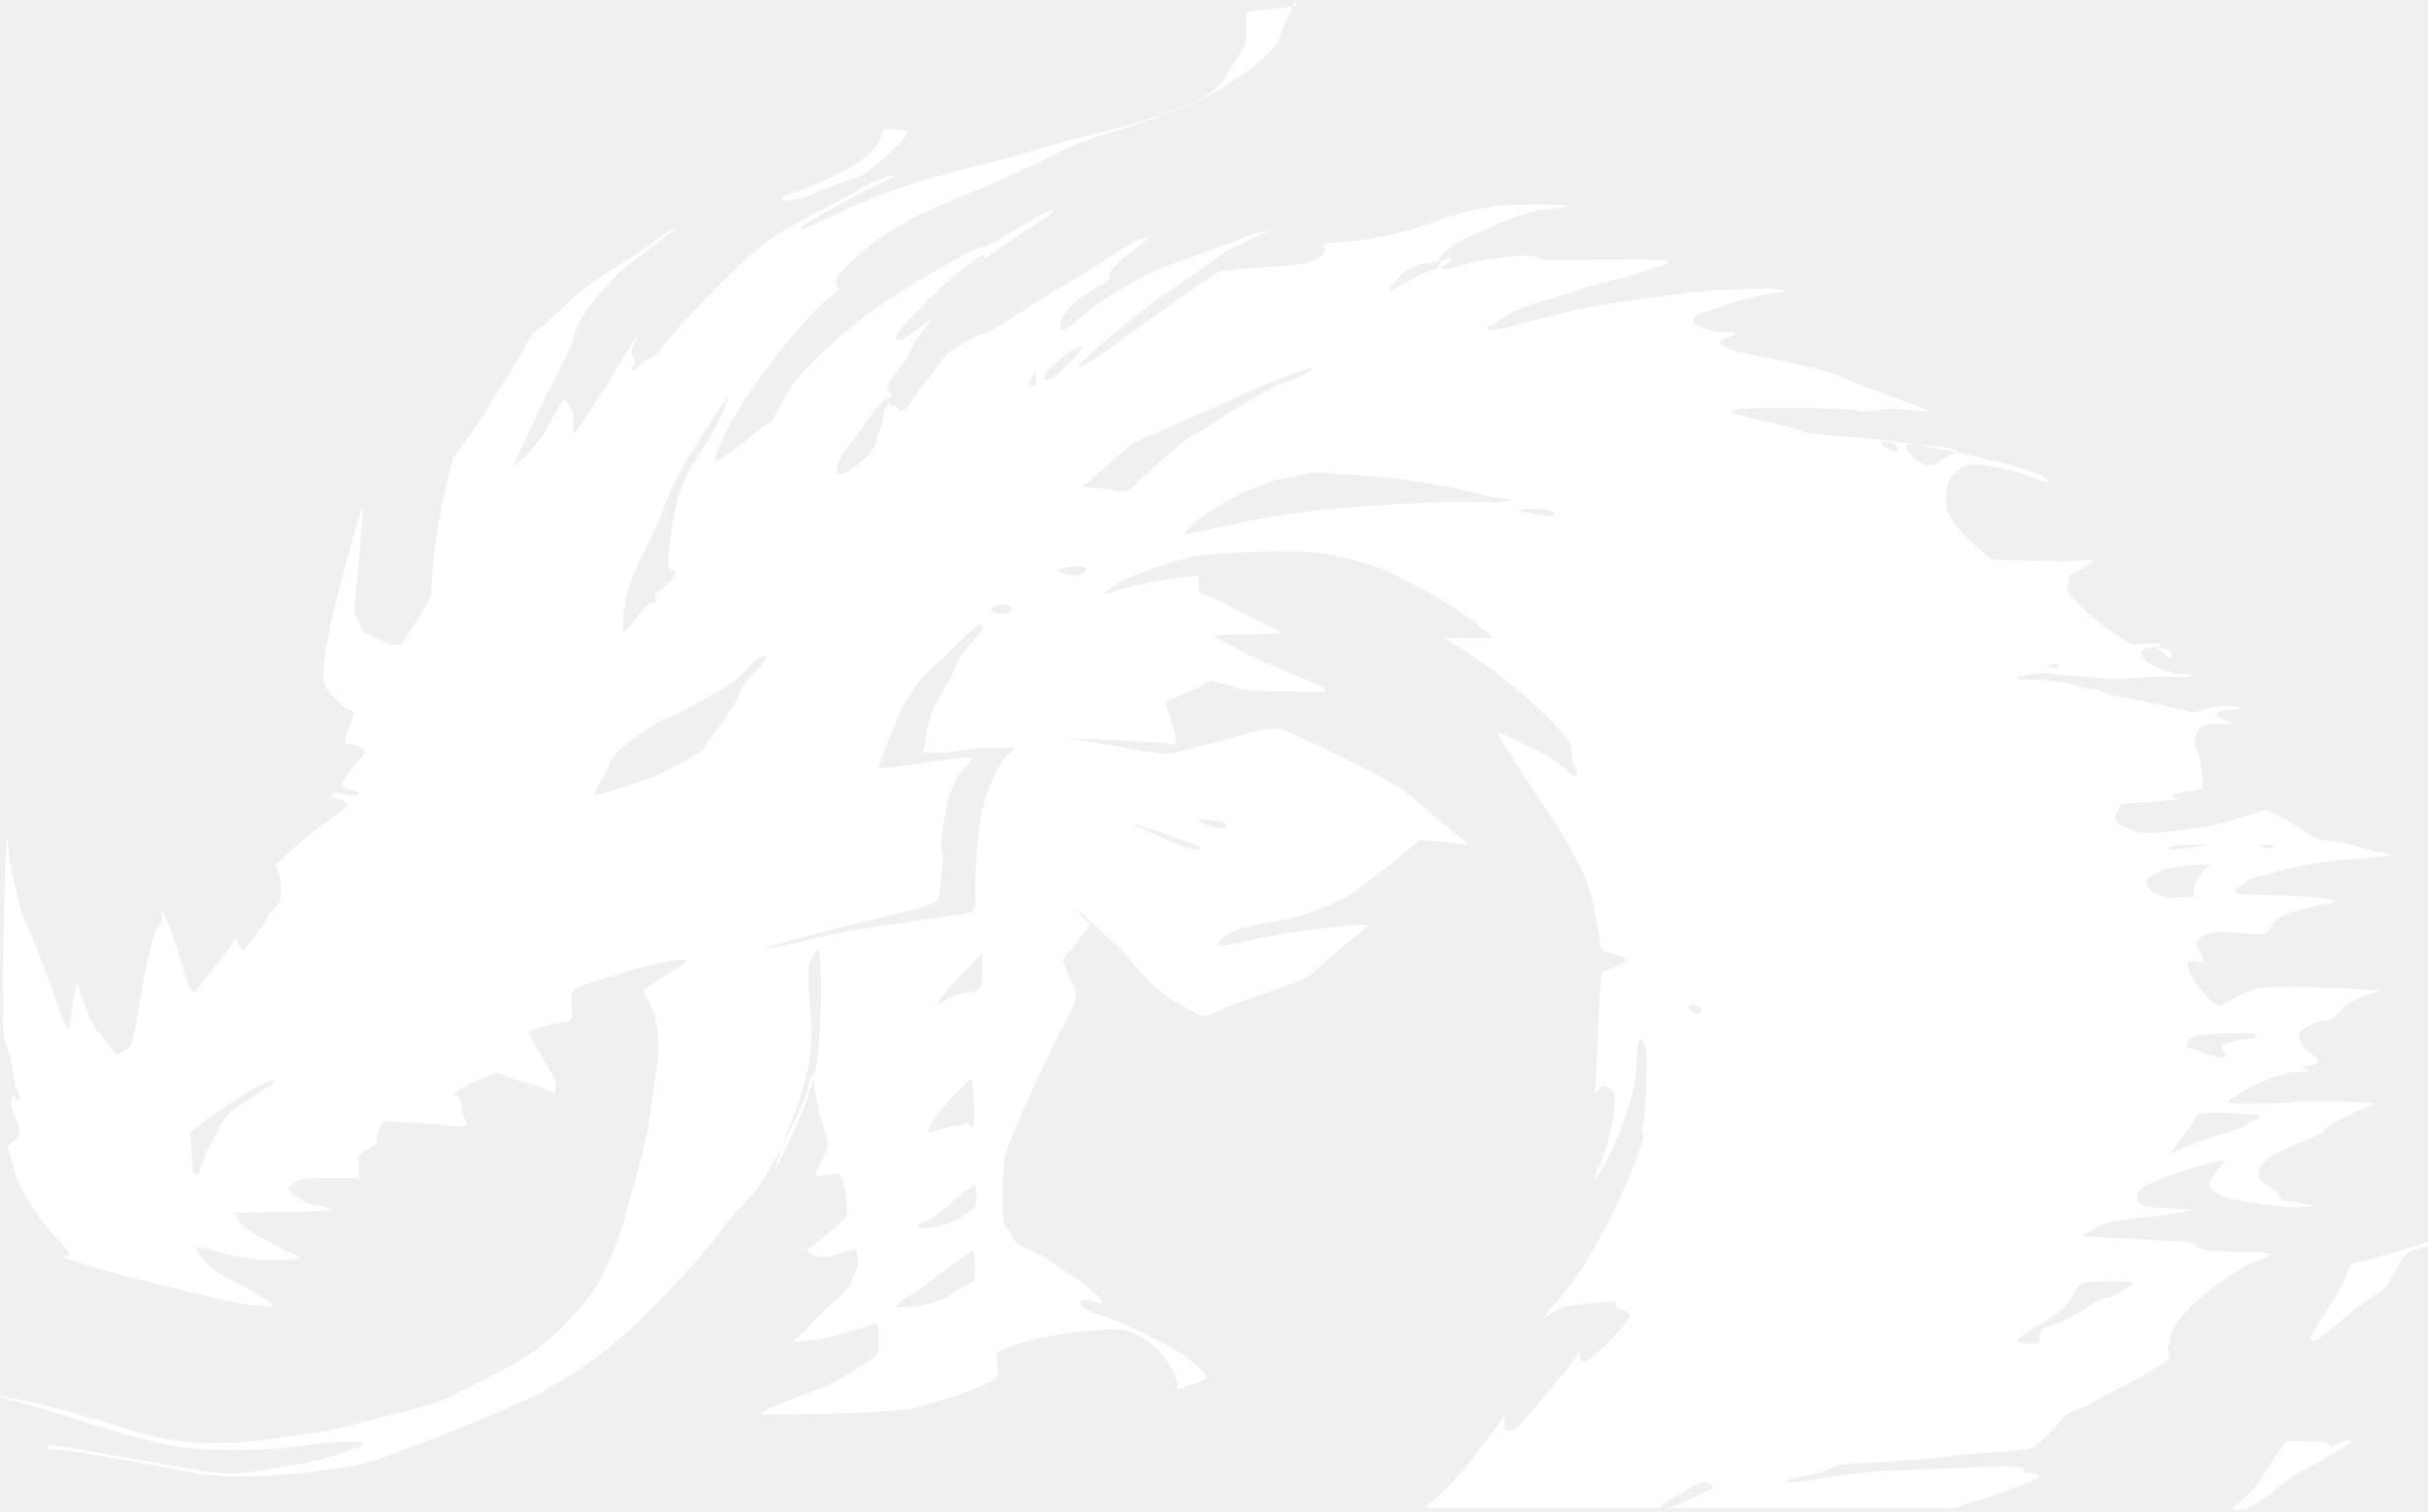
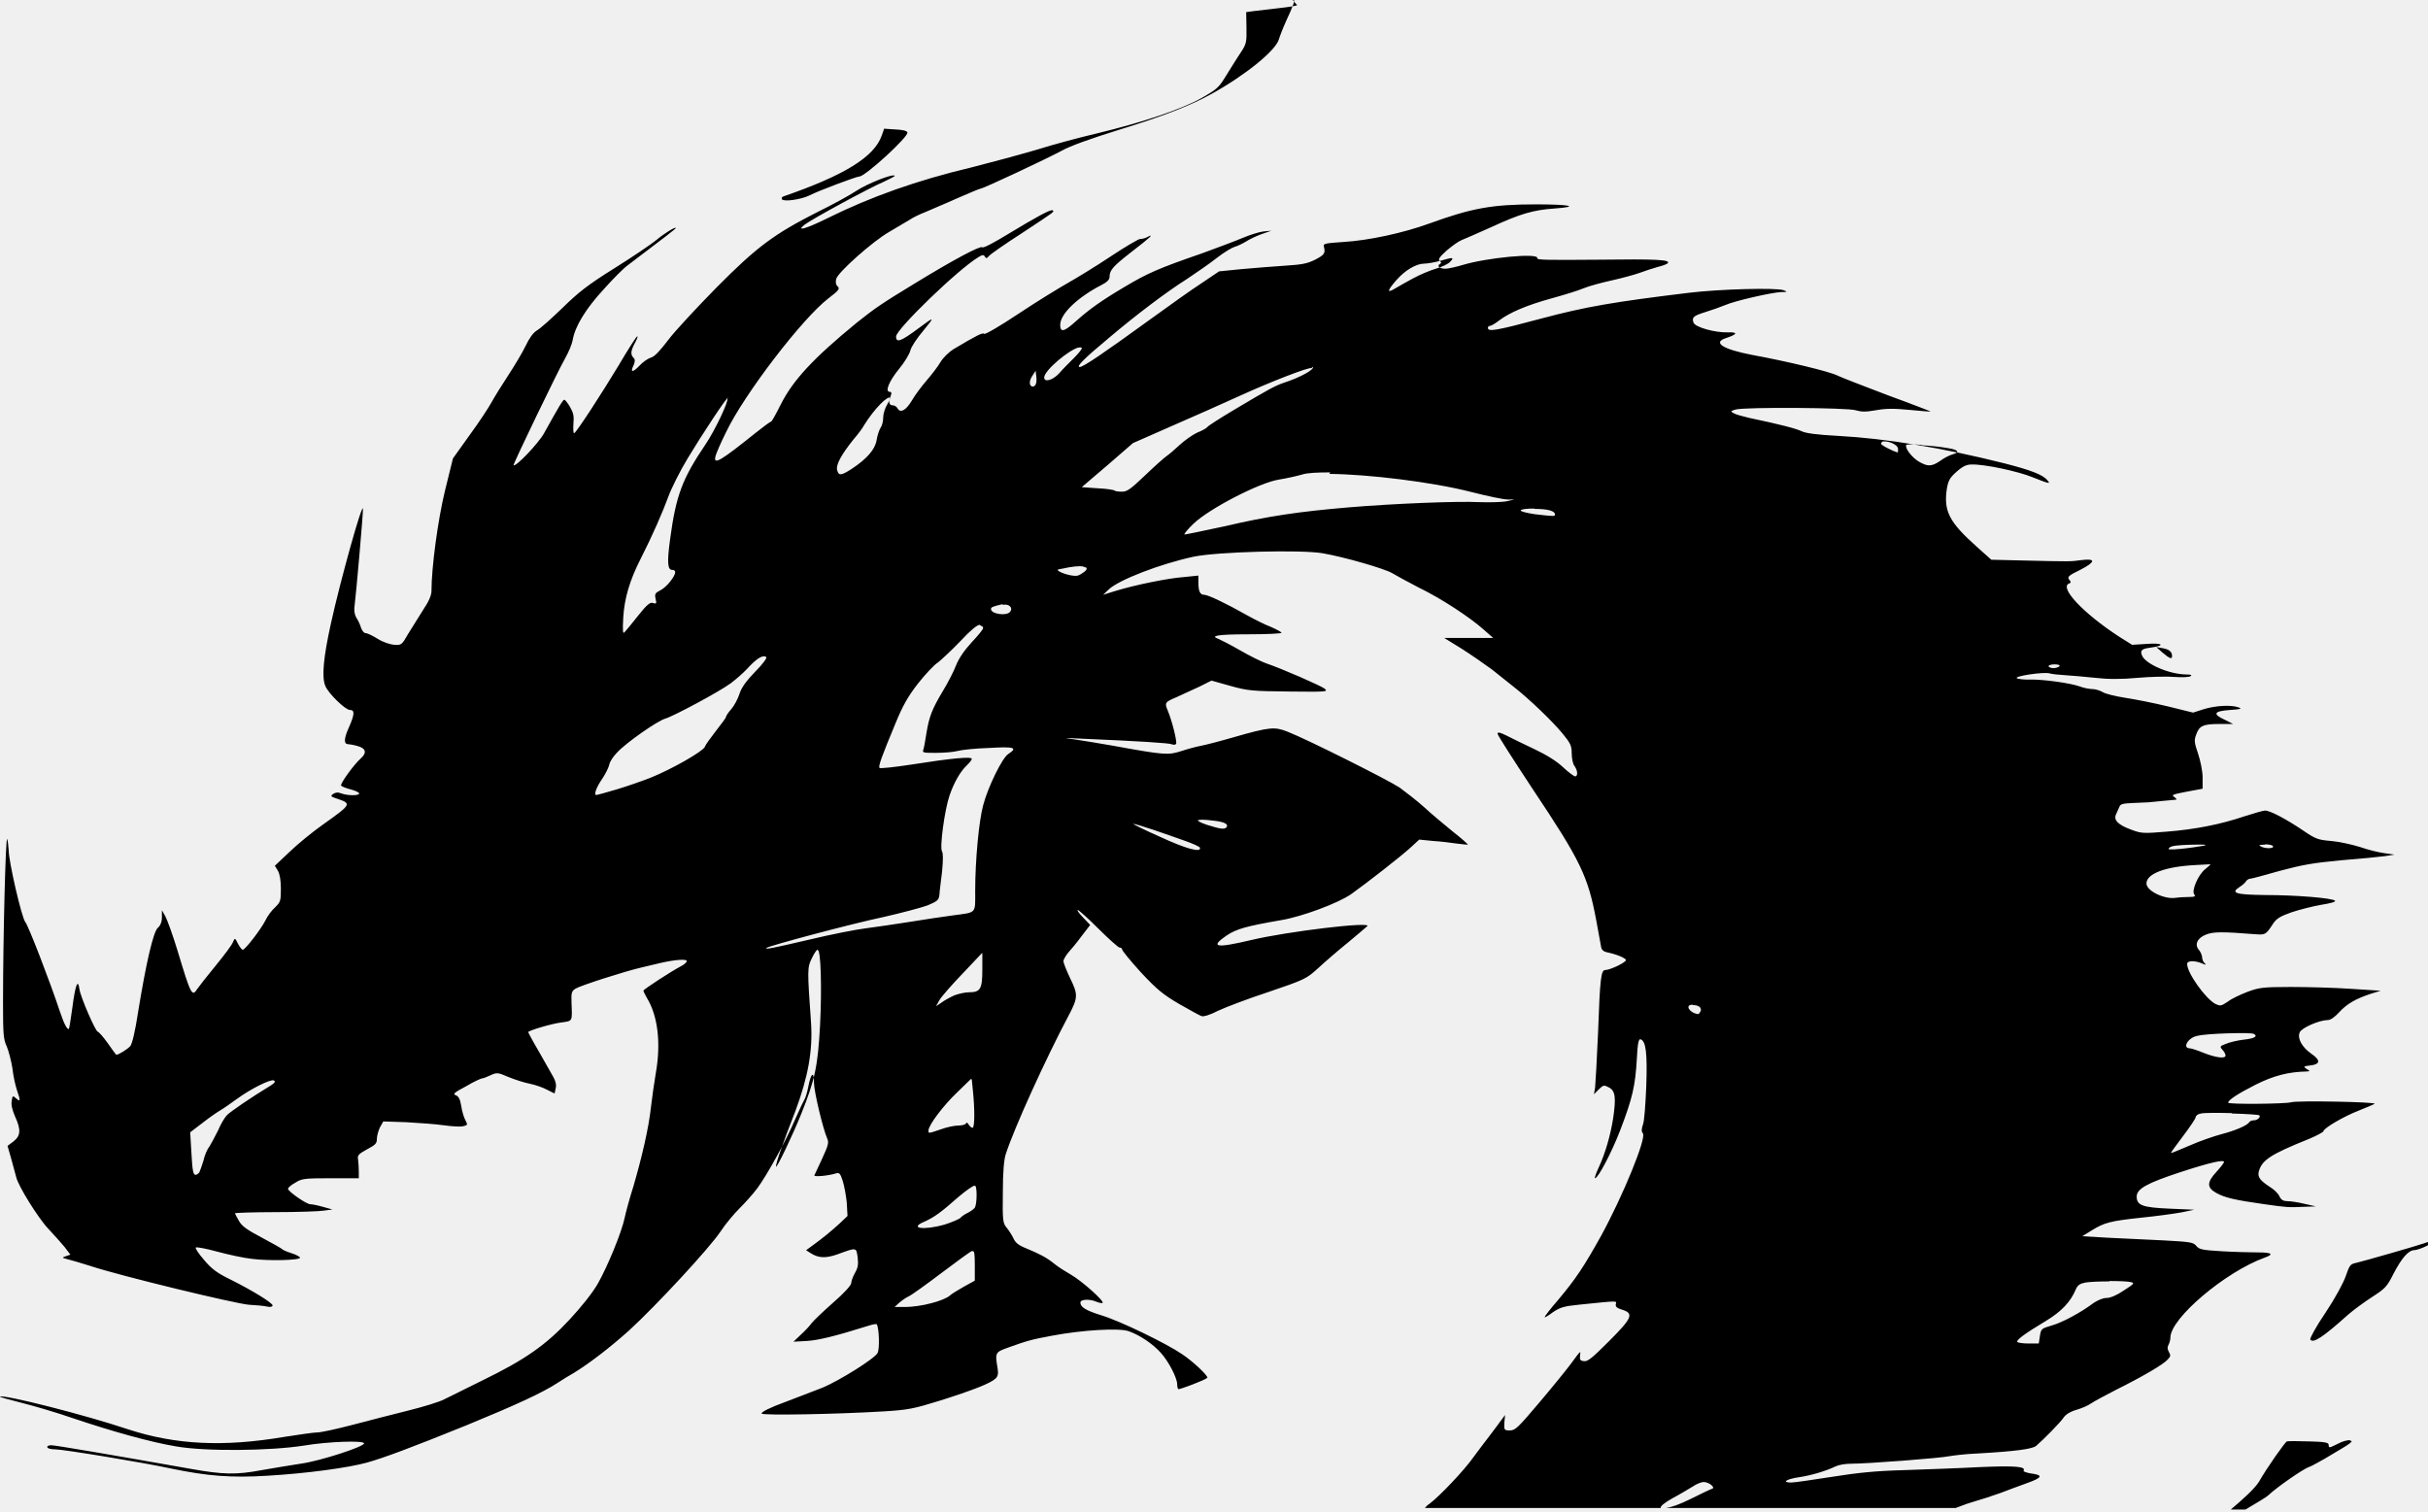
<svg xmlns="http://www.w3.org/2000/svg" width="151px" height="94px" viewBox="0 0 151 94" version="1.1">
  <defs />
  <g id="Symbols" stroke="none" stroke-width="1" fill="none" fill-rule="evenodd">
-     <g id="Half-Dragon" fill="#FFFFFF">
+     <g id="Half-Dragon" fill="#000000">
      <path d="M80.671,0.322 C80.601,0.369 80.081,0.448 79.514,0.509 C78.945,0.57 78.259,0.65 77.992,0.687 L77.501,0.753 L77.52,1.729 C77.536,2.642 77.512,2.736 77.159,3.274 C76.948,3.579 76.55,4.234 76.269,4.679 C75.801,5.452 75.693,5.546 74.707,6.108 C73.499,6.787 71.092,7.606 68.175,8.309 C67.168,8.543 65.501,8.988 64.464,9.315 C63.429,9.62 61.6,10.112 60.403,10.416 C57.043,11.212 54.142,12.242 51.452,13.577 C50.124,14.233 49.469,14.42 50.04,13.975 C50.455,13.647 54.072,11.68 54.962,11.306 C55.367,11.118 55.676,10.954 55.646,10.931 C55.519,10.791 53.927,11.423 53.222,11.891 C52.801,12.172 51.724,12.757 50.857,13.179 C48.141,14.56 47.088,15.333 44.559,17.885 C43.341,19.126 41.983,20.578 41.562,21.14 C41.047,21.819 40.695,22.193 40.485,22.24 C40.321,22.287 39.993,22.498 39.782,22.732 C39.337,23.2 39.173,23.177 39.408,22.709 C39.501,22.474 39.501,22.357 39.408,22.264 C39.197,22.053 39.22,21.819 39.501,21.304 C39.642,21.046 39.688,20.882 39.618,20.929 C39.548,20.976 39.033,21.772 38.471,22.732 C37.441,24.441 35.895,26.83 35.708,26.947 C35.661,26.97 35.638,26.713 35.661,26.385 C35.708,25.87 35.661,25.682 35.45,25.308 C35.31,25.073 35.146,24.863 35.099,24.863 C35.006,24.863 34.771,25.261 33.835,26.947 C33.484,27.579 32.079,29.054 31.938,28.937 C31.891,28.89 34.678,23.107 35.146,22.287 C35.357,21.913 35.568,21.421 35.614,21.163 C35.755,20.297 36.434,19.196 37.558,17.979 C38.143,17.323 38.799,16.668 39.033,16.504 C41.257,14.818 42.03,14.233 42.03,14.186 C42.03,14.069 41.281,14.537 40.812,14.935 C40.531,15.169 39.361,15.965 38.237,16.668 C36.551,17.721 35.989,18.166 34.982,19.15 C34.303,19.805 33.601,20.437 33.39,20.554 C33.156,20.695 32.922,21.023 32.688,21.514 C32.5,21.913 32.008,22.732 31.61,23.341 C31.212,23.95 30.744,24.699 30.58,25.003 C30.416,25.308 29.808,26.244 29.222,27.04 L28.168,28.515 L27.677,30.506 C27.232,32.332 26.834,35.306 26.834,36.757 C26.834,37.015 26.67,37.413 26.319,37.928 C26.038,38.373 25.616,39.052 25.382,39.427 C24.984,40.129 24.961,40.129 24.516,40.106 C24.258,40.082 23.813,39.942 23.486,39.731 C23.181,39.544 22.853,39.38 22.736,39.38 C22.643,39.38 22.526,39.239 22.455,39.052 C22.408,38.865 22.268,38.584 22.151,38.396 C22.034,38.186 22.01,37.928 22.057,37.624 C22.128,37.155 22.596,31.864 22.572,31.653 C22.549,31.161 21.168,36.102 20.582,38.771 C20.114,40.878 19.997,42.119 20.231,42.658 C20.395,43.103 21.472,44.156 21.753,44.156 C22.081,44.156 22.057,44.437 21.683,45.28 C21.378,45.959 21.378,46.287 21.659,46.287 C21.729,46.287 22.01,46.334 22.245,46.404 C22.76,46.545 22.83,46.826 22.432,47.177 C22.01,47.552 21.144,48.746 21.214,48.863 C21.238,48.91 21.519,49.027 21.8,49.097 C22.081,49.167 22.338,49.284 22.338,49.354 C22.338,49.495 21.636,49.495 21.238,49.354 C21.027,49.261 20.863,49.284 20.723,49.378 C20.535,49.518 20.559,49.542 20.98,49.682 C21.893,49.987 21.847,50.033 20.067,51.298 C19.435,51.743 18.522,52.492 18.007,52.984 L17.093,53.85 L17.281,54.154 C17.398,54.365 17.468,54.74 17.468,55.278 C17.468,56.028 17.445,56.098 17.117,56.426 C16.906,56.613 16.625,56.988 16.508,57.245 C16.227,57.807 15.244,59.072 15.103,59.072 C15.033,59.072 14.916,58.908 14.799,58.697 C14.611,58.322 14.611,58.322 14.494,58.58 C14.448,58.744 13.956,59.399 13.417,60.055 C12.879,60.711 12.364,61.366 12.27,61.507 C11.942,62.022 11.872,61.881 11.052,59.165 C10.748,58.158 10.397,57.198 10.28,56.988 L10.069,56.613 L10.069,57.058 C10.069,57.339 9.975,57.573 9.811,57.713 C9.53,57.971 9.086,59.891 8.594,62.912 C8.407,64.153 8.219,64.925 8.102,65.066 C7.938,65.253 7.376,65.604 7.236,65.604 C7.212,65.604 6.978,65.276 6.697,64.878 C6.416,64.48 6.135,64.176 6.088,64.176 C5.948,64.176 5.011,62.022 4.941,61.53 C4.848,60.828 4.684,61.249 4.496,62.701 C4.403,63.38 4.309,63.965 4.286,63.989 C4.192,64.082 3.981,63.684 3.724,62.912 C3.138,61.132 1.757,57.55 1.569,57.339 C1.359,57.105 0.539,53.593 0.539,52.867 C0.516,52.609 0.492,52.305 0.446,52.188 C0.352,51.953 0.188,58.369 0.188,62.373 C0.188,64.316 0.211,64.644 0.422,65.089 C0.539,65.37 0.703,66.002 0.773,66.447 C0.82,66.915 0.961,67.524 1.054,67.805 C1.288,68.461 1.265,68.554 1.008,68.32 C0.797,68.133 0.773,68.133 0.727,68.484 C0.68,68.718 0.773,69.07 0.937,69.444 C1.312,70.264 1.288,70.638 0.844,70.99 L0.469,71.271 L0.703,72.09 C0.82,72.535 0.961,73.05 1.008,73.214 C1.125,73.753 2.389,75.79 3.021,76.445 C3.349,76.796 3.794,77.288 4.005,77.546 L4.379,78.037 L4.098,78.131 C3.841,78.225 3.841,78.225 4.192,78.318 C4.379,78.365 5.035,78.553 5.62,78.74 C7.447,79.349 14.611,81.081 15.478,81.152 C15.923,81.175 16.438,81.222 16.625,81.269 C16.812,81.315 16.953,81.269 16.953,81.198 C16.953,81.034 15.688,80.262 14.377,79.606 C13.511,79.185 13.16,78.927 12.691,78.365 C12.364,77.991 12.129,77.639 12.176,77.593 C12.223,77.546 12.832,77.663 13.511,77.85 C14.213,78.037 15.173,78.248 15.642,78.295 C16.695,78.435 18.662,78.389 18.662,78.225 C18.662,78.178 18.428,78.037 18.124,77.944 C17.819,77.85 17.562,77.733 17.538,77.686 C17.491,77.639 16.953,77.335 16.297,76.984 C15.408,76.515 15.056,76.281 14.869,75.953 C14.728,75.719 14.611,75.485 14.611,75.462 C14.611,75.438 15.735,75.392 17.117,75.392 C18.498,75.392 19.856,75.345 20.137,75.298 L20.676,75.228 L20.09,75.064 C19.763,74.97 19.411,74.9 19.294,74.9 C19.06,74.9 17.913,74.104 17.913,73.94 C17.913,73.87 18.1,73.706 18.358,73.565 C18.756,73.308 18.92,73.284 20.559,73.284 L22.315,73.284 L22.315,72.889 C22.315,72.631 22.291,72.28 22.268,72.116 C22.221,71.858 22.291,71.781 22.83,71.484 C23.368,71.203 23.439,71.109 23.439,70.828 C23.439,70.641 23.532,70.336 23.626,70.126 L23.837,69.751 L25.265,69.798 C26.061,69.845 27.091,69.915 27.56,69.985 C28.051,70.055 28.59,70.09 28.777,70.055 C29.082,69.985 29.105,69.971 28.941,69.669 C28.848,69.505 28.73,69.107 28.684,68.779 C28.613,68.358 28.52,68.194 28.356,68.124 C28.145,68.053 28.215,67.971 28.988,67.562 C29.456,67.281 29.925,67.07 29.995,67.07 C30.065,67.07 30.299,66.976 30.533,66.866 C30.908,66.702 30.955,66.702 31.61,66.983 C32.008,67.147 32.594,67.335 32.945,67.405 C33.296,67.475 33.765,67.639 34.022,67.779 L34.49,68.014 L34.561,67.686 C34.608,67.475 34.561,67.241 34.397,66.96 L33.507,65.391 C33.132,64.759 32.851,64.22 32.851,64.197 C32.851,64.103 34.327,63.658 34.959,63.588 C35.614,63.495 35.591,63.541 35.544,62.394 C35.521,61.738 35.544,61.645 35.802,61.486 C36.106,61.298 38.869,60.409 39.899,60.174 L41.023,59.907 C41.96,59.685 42.756,59.626 42.709,59.79 C42.686,59.884 42.498,60.025 42.311,60.118 C41.772,60.399 40.016,61.535 40.016,61.617 C40.016,61.664 40.11,61.851 40.227,62.062 C40.906,63.162 41.117,64.848 40.789,66.721 C40.695,67.283 40.555,68.231 40.485,68.852 C40.344,70.163 39.923,71.966 39.384,73.816 C39.15,74.542 38.916,75.417 38.846,75.759 C38.658,76.649 37.792,78.756 37.183,79.833 C36.855,80.407 36.176,81.262 35.427,82.069 C33.952,83.662 32.641,84.575 29.995,85.863 C28.988,86.354 27.934,86.893 27.63,87.033 C27.326,87.197 26.319,87.502 25.382,87.736 C24.446,87.97 22.877,88.368 21.917,88.625 C20.933,88.883 19.95,89.094 19.739,89.094 C19.505,89.094 18.568,89.234 17.655,89.375 C13.909,90.007 10.935,89.866 7.985,88.906 C5.269,87.993 0.165,86.705 0.001,86.869 C-0.023,86.893 0.563,87.057 1.312,87.244 C2.061,87.431 3.513,87.853 4.52,88.204 C7.025,89.047 9.39,89.703 10.935,89.96 C12.785,90.288 16.812,90.241 18.896,89.913 C20.418,89.656 22.643,89.585 22.643,89.773 C22.643,89.984 19.903,90.873 18.709,91.037 C18.077,91.131 16.976,91.318 16.297,91.435 C14.682,91.74 13.862,91.716 11.895,91.365 C7.002,90.499 3.443,89.89 3.185,89.89 C2.998,89.89 2.904,89.96 2.951,90.03 C2.974,90.101 3.208,90.147 3.443,90.147 C3.934,90.147 8.922,90.967 10.654,91.342 C12.902,91.81 14.401,91.927 16.648,91.786 C19.037,91.646 21.659,91.295 22.83,90.967 C23.837,90.686 25.546,90.054 29.011,88.649 C32.032,87.408 33.718,86.635 34.654,86.026 C35.006,85.792 35.474,85.511 35.685,85.394 C36.715,84.762 38.003,83.755 39.127,82.748 C40.789,81.226 44.114,77.644 44.816,76.59 C45.121,76.122 45.659,75.49 45.987,75.162 C46.315,74.834 46.807,74.296 47.088,73.921 C47.696,73.102 48.89,70.947 49.476,69.566 C49.733,68.981 49.991,68.442 50.038,68.372 C50.085,68.302 50.202,67.95 50.272,67.576 C50.436,66.733 50.623,66.592 50.623,67.342 C50.623,67.904 51.185,70.222 51.443,70.807 C51.56,71.065 51.513,71.228 51.138,72.048 L50.647,73.102 C50.6,73.219 51.536,73.125 51.981,72.985 C52.192,72.914 52.262,72.985 52.403,73.429 C52.496,73.71 52.613,74.319 52.66,74.787 L52.707,75.63 L52.215,76.099 C51.724,76.544 51.232,76.965 50.483,77.504 L50.131,77.761 L50.389,77.925 C50.881,78.253 51.335,78.276 52.075,78.019 C53.292,77.574 53.246,77.574 53.339,78.206 C53.386,78.651 53.363,78.838 53.175,79.166 C53.058,79.377 52.941,79.658 52.941,79.798 C52.941,79.939 52.496,80.43 51.794,81.039 C51.162,81.596 50.576,82.163 50.469,82.304 C50.375,82.444 50.071,82.772 49.813,83.006 L49.345,83.451 L50.188,83.404 C50.913,83.357 51.967,83.1 53.981,82.467 C54.262,82.374 54.508,82.327 54.529,82.374 C54.674,82.608 54.716,83.896 54.576,84.153 C54.393,84.505 52.218,85.863 51.162,86.307 C50.74,86.471 49.71,86.869 48.844,87.197 C47.884,87.548 47.322,87.829 47.368,87.923 C47.45,88.04 51.864,87.97 55.002,87.783 C56.488,87.689 56.828,87.619 58.42,87.127 C60.504,86.471 61.628,86.026 61.909,85.745 C62.066,85.605 62.096,85.441 62.04,85.09 C61.876,84.13 61.9,84.106 62.672,83.825 C63.843,83.404 64.147,83.31 65.435,83.076 C67.285,82.725 69.58,82.585 70.188,82.795 C70.867,83.029 71.71,83.591 72.202,84.153 C72.67,84.668 73.209,85.699 73.209,86.097 C73.209,86.214 73.232,86.354 73.279,86.401 C73.326,86.448 74.942,85.839 75.082,85.699 C75.176,85.605 74.216,84.692 73.513,84.224 C72.553,83.568 69.673,82.163 68.503,81.812 C67.519,81.507 67.191,81.297 67.191,81.016 C67.191,80.805 67.777,80.782 68.198,80.969 C68.362,81.039 68.549,81.063 68.573,81.039 C68.69,80.922 67.262,79.658 66.606,79.283 C66.278,79.096 65.833,78.815 65.599,78.627 C65.084,78.206 64.663,77.995 63.82,77.644 C63.351,77.457 63.141,77.293 63.024,77.012 C62.93,76.825 62.743,76.52 62.602,76.356 C62.368,76.075 62.344,75.911 62.368,74.155 C62.368,72.914 62.438,72.095 62.555,71.767 C63.07,70.175 65.014,65.89 66.442,63.197 C67.051,62.05 67.051,61.863 66.559,60.856 C66.325,60.364 66.138,59.896 66.138,59.779 C66.138,59.662 66.325,59.357 66.583,59.076 C66.84,58.795 67.191,58.327 67.402,58.046 L67.8,57.531 L67.355,57.063 C67.102,56.805 66.957,56.594 67.027,56.594 C67.074,56.594 67.66,57.109 68.315,57.765 C68.947,58.397 69.556,58.936 69.626,58.936 C69.72,58.936 69.79,58.992 69.79,59.062 C69.79,59.132 70.305,59.765 70.961,60.486 C71.968,61.563 72.343,61.867 73.349,62.453 C74.005,62.827 74.637,63.178 74.731,63.202 C74.848,63.249 75.293,63.108 75.738,62.874 C76.183,62.663 77.587,62.125 78.875,61.703 C81.146,60.931 81.24,60.884 81.966,60.228 C82.364,59.854 83.207,59.128 83.816,58.636 C84.401,58.144 84.963,57.676 85.033,57.606 C85.338,57.301 80.046,57.934 77.798,58.472 C75.621,58.987 75.223,58.917 76.276,58.191 C76.908,57.77 77.517,57.606 79.671,57.231 C80.959,57.02 83.23,56.173 84.026,55.616 C84.986,54.937 87.141,53.251 87.703,52.736 L88.264,52.22 L89.107,52.305 C89.576,52.328 90.255,52.422 90.606,52.469 C90.957,52.515 91.262,52.539 91.285,52.539 C91.308,52.515 90.887,52.141 90.348,51.719 C89.833,51.298 89.014,50.619 88.569,50.204 C88.124,49.806 87.431,49.268 87.047,48.987 C86.344,48.519 81.264,45.966 80.046,45.498 C79.273,45.194 78.945,45.217 76.744,45.849 C75.855,46.107 74.942,46.341 74.684,46.388 C74.426,46.435 73.888,46.575 73.466,46.716 C72.647,46.973 72.46,46.973 69.252,46.388 C68.339,46.224 67.262,46.055 66.84,45.99 C66.091,45.896 66.114,45.891 67.126,45.938 C70.989,46.102 72.698,46.219 72.862,46.289 C72.979,46.336 73.096,46.336 73.143,46.266 C73.214,46.149 72.909,44.885 72.628,44.206 C72.417,43.714 72.441,43.667 73.167,43.363 C73.541,43.199 74.174,42.894 74.595,42.707 L75.344,42.332 L76.515,42.66 C77.592,42.965 77.896,42.988 80.168,43.011 C82.509,43.035 82.626,43.035 82.369,42.824 C82.111,42.637 79.77,41.607 78.739,41.255 C78.458,41.162 77.709,40.787 77.1,40.436 C76.492,40.085 75.883,39.78 75.766,39.733 C75.227,39.546 75.742,39.452 77.639,39.452 C78.777,39.452 79.699,39.406 79.699,39.359 C79.699,39.312 79.395,39.148 79.02,38.984 C78.646,38.844 78.004,38.516 77.583,38.282 C76.342,37.579 75.136,36.994 74.89,36.994 C74.632,36.994 74.529,36.783 74.529,36.221 L74.529,35.8 L73.616,35.893 C72.633,35.964 70.572,36.385 69.355,36.76 L68.606,36.994 L68.957,36.659 C69.566,36.074 72.165,35.067 74.248,34.622 C75.724,34.318 80.898,34.177 82.256,34.411 C83.614,34.645 86.12,35.371 86.588,35.652 C86.822,35.793 87.548,36.191 88.227,36.542 C89.632,37.221 91.411,38.392 92.278,39.164 L92.863,39.68 L89.819,39.68 L90.92,40.359 C91.505,40.733 92.348,41.319 92.793,41.646 L94.198,42.766 C95.064,43.445 96.492,44.798 97.171,45.617 C97.663,46.222 97.745,46.367 97.747,46.858 C97.747,47.163 97.818,47.514 97.911,47.631 C98.122,47.912 98.145,48.287 97.958,48.287 C97.888,48.287 97.537,48.029 97.209,47.72 C96.811,47.345 96.202,46.961 95.429,46.596 C94.797,46.292 94.001,45.917 93.697,45.753 C93.275,45.543 93.135,45.519 93.135,45.636 C93.135,45.73 94.118,47.252 95.289,49.031 C98.309,53.55 98.754,54.487 99.269,57.226 L99.574,58.889 C99.597,59.076 99.738,59.193 99.948,59.233 C100.534,59.35 101.072,59.584 101.119,59.701 C101.166,59.842 100.136,60.334 99.831,60.334 C99.574,60.334 99.504,60.825 99.386,64.197 C99.316,65.883 99.223,67.428 99.199,67.662 L99.129,68.06 L99.433,67.756 C99.714,67.475 99.761,67.475 100.065,67.639 C100.464,67.85 100.51,68.271 100.323,69.559 C100.159,70.589 99.855,71.69 99.41,72.65 C99.246,73.001 99.152,73.282 99.199,73.282 C99.386,73.282 100.229,71.69 100.768,70.285 C101.517,68.325 101.704,67.545 101.798,65.836 C101.845,64.86 101.915,64.595 102.032,64.642 C102.36,64.759 102.454,65.485 102.384,67.545 C102.337,68.646 102.266,69.746 102.173,69.957 C102.079,70.238 102.079,70.378 102.173,70.496 C102.407,70.777 100.932,74.382 99.574,76.864 C98.52,78.761 98.005,79.534 96.928,80.821 C96.436,81.383 96.062,81.875 96.062,81.922 C96.062,81.969 96.296,81.828 96.577,81.617 C97.022,81.313 97.279,81.243 98.192,81.149 C100.721,80.892 100.534,80.892 100.487,81.126 C100.464,81.273 100.557,81.36 100.862,81.454 C101.634,81.688 101.517,81.969 100.065,83.42 C99.035,84.451 98.731,84.708 98.497,84.661 C98.286,84.638 98.239,84.568 98.263,84.334 C98.309,83.982 98.333,83.959 97.677,84.849 C97.396,85.223 96.506,86.324 95.71,87.26 C94.423,88.782 94.235,88.97 93.907,88.97 C93.556,88.97 93.533,88.946 93.556,88.501 L93.603,88.01 L93.392,88.291 C93.275,88.455 92.947,88.899 92.643,89.297 C92.339,89.689 91.894,90.281 91.636,90.632 C91.098,91.405 89.552,93.044 88.897,93.536 C88.78,93.606 88.686,93.699 88.616,93.793 L103.285,93.793 C103.238,93.699 103.472,93.489 104.058,93.161 C104.503,92.927 105.041,92.599 105.275,92.458 C105.509,92.295 105.814,92.177 105.954,92.177 C106.282,92.177 106.713,92.529 106.476,92.599 C106.383,92.622 105.797,92.903 105.142,93.231 C104.439,93.582 103.936,93.746 103.62,93.793 L121.626,93.793 C121.883,93.699 122.359,93.512 122.539,93.465 C123.183,93.278 124.037,92.997 124.419,92.857 C124.817,92.7 125.543,92.435 126.058,92.248 C127.041,91.897 127.088,91.742 126.269,91.639 C126.011,91.592 125.824,91.522 125.847,91.475 C126.011,91.217 125.356,91.154 123.131,91.25 C121.843,91.321 119.713,91.391 118.425,91.438 C116.669,91.484 115.521,91.601 113.906,91.859 C112.712,92.046 111.588,92.21 111.4,92.21 C110.792,92.21 111.073,92 111.869,91.882 C112.665,91.765 113.578,91.484 114.163,91.203 C114.351,91.11 114.772,91.04 115.1,91.04 C116.154,91.04 120.72,90.688 121.235,90.571 C121.516,90.524 122.265,90.431 122.92,90.407 C125.402,90.267 126.362,90.126 126.62,89.939 C127.112,89.518 128.119,88.487 128.329,88.183 C128.446,87.996 128.727,87.808 129.125,87.691 C129.453,87.598 129.851,87.427 130.039,87.293 C130.202,87.176 130.905,86.801 131.584,86.45 C133.246,85.624 134.558,84.858 134.815,84.554 C135.002,84.366 135.002,84.289 134.885,84.085 C134.792,83.921 134.78,83.804 134.862,83.641 C134.932,83.523 134.979,83.313 134.979,83.196 C134.979,82.001 138.374,79.121 140.833,78.225 C141.441,78.014 141.301,77.897 140.435,77.897 C139.99,77.897 139.006,77.873 138.21,77.827 C136.969,77.756 136.77,77.71 136.595,77.499 C136.407,77.265 136.243,77.241 134.534,77.148 C133.516,77.101 131.959,77.031 131.092,76.984 L129.5,76.89 L130.085,76.529 C130.881,76.038 131.233,75.944 133.2,75.733 C134.136,75.64 135.248,75.485 135.67,75.406 L136.466,75.242 L134.944,75.176 C133.235,75.106 132.883,74.965 132.883,74.427 C132.883,73.935 133.539,73.584 135.6,72.905 C137.473,72.296 138.316,72.109 138.316,72.273 C138.316,72.32 138.105,72.601 137.847,72.881 C137.239,73.537 137.239,73.865 137.824,74.193 C138.362,74.497 138.995,74.638 140.798,74.895 C142.296,75.106 142.32,75.106 143.326,75.059 L144.029,75.036 L143.303,74.872 C142.928,74.778 142.437,74.708 142.249,74.708 C141.992,74.708 141.851,74.614 141.758,74.403 C141.687,74.24 141.43,73.982 141.172,73.827 C140.563,73.429 140.4,73.219 140.47,72.891 C140.657,72.165 141.172,71.814 143.56,70.854 C144.076,70.643 144.497,70.409 144.497,70.362 C144.497,70.175 145.785,69.425 146.698,69.074 C147.166,68.887 147.611,68.7 147.681,68.653 C147.822,68.536 142.811,68.442 142.483,68.559 C142.156,68.662 138.573,68.7 138.573,68.583 C138.573,68.419 139.182,68.021 140.282,67.463 C141.406,66.901 142.32,66.667 143.443,66.644 C143.678,66.627 143.678,66.627 143.443,66.48 C143.233,66.339 143.256,66.316 143.678,66.269 C144.31,66.199 144.333,65.941 143.748,65.543 C143.162,65.134 142.858,64.583 143.022,64.209 C143.139,63.928 144.24,63.448 144.755,63.448 C144.942,63.448 145.2,63.26 145.48,62.956 C145.972,62.417 146.534,62.113 147.447,61.809 L148.056,61.621 L146.23,61.504 C145.223,61.434 143.537,61.387 142.46,61.387 C140.68,61.387 140.47,61.434 139.767,61.692 C139.346,61.856 138.784,62.113 138.55,62.3 C138.128,62.581 138.081,62.581 137.777,62.441 C137.161,62.113 136.021,60.521 136.021,59.959 C136.021,59.748 136.442,59.725 136.927,59.912 C137.185,60.029 137.232,60.029 137.114,59.912 C137.021,59.842 136.951,59.655 136.951,59.537 C136.951,59.42 136.857,59.21 136.763,59.093 C136.459,58.765 136.646,58.343 137.185,58.133 C137.63,57.945 138.238,57.945 140.229,58.105 C140.884,58.151 140.908,58.151 141.352,57.472 C141.563,57.145 141.774,57.004 142.5,56.746 C142.992,56.583 143.811,56.372 144.35,56.278 C144.935,56.185 145.286,56.091 145.216,56.021 C145.052,55.857 142.804,55.669 140.861,55.669 C139.034,55.646 138.707,55.545 139.269,55.178 C139.456,55.061 139.643,54.897 139.69,54.803 C139.756,54.709 139.873,54.653 139.948,54.653 C140.041,54.653 140.884,54.419 141.797,54.161 C143.202,53.787 143.858,53.67 145.614,53.506 C146.785,53.412 148.002,53.295 148.33,53.248 L148.915,53.155 L148.26,53.061 C147.909,53.014 147.253,52.85 146.785,52.686 C146.34,52.546 145.544,52.359 145.029,52.312 C144.162,52.241 144.022,52.195 143.202,51.633 C142.158,50.93 141.175,50.415 140.87,50.415 C140.753,50.415 140.191,50.579 139.606,50.766 C138.084,51.281 136.515,51.586 134.759,51.726 C133.307,51.843 133.181,51.843 132.558,51.609 C131.715,51.305 131.434,51.001 131.598,50.649 C131.668,50.497 131.762,50.298 131.809,50.181 C131.856,50.017 132.019,49.97 132.605,49.947 L133.635,49.9 L134.595,49.806 C134.946,49.783 135.297,49.736 135.344,49.736 C135.391,49.736 135.344,49.666 135.227,49.572 C135.016,49.455 135.11,49.408 135.976,49.244 L136.983,49.057 L136.983,48.355 C136.983,47.957 136.843,47.301 136.702,46.88 C136.468,46.201 136.445,46.037 136.585,45.685 C136.773,45.147 137.007,45.03 138.037,45.03 L138.88,45.03 L138.407,44.791 C137.576,44.416 137.658,44.229 138.695,44.159 C139.362,44.112 139.456,44.089 139.21,43.995 C138.765,43.831 137.775,43.885 137.047,44.112 L136.391,44.323 L134.822,43.936 C133.956,43.726 132.762,43.491 132.153,43.398 C131.544,43.304 130.935,43.154 130.771,43.047 C130.608,42.953 130.327,42.859 130.139,42.859 C129.952,42.859 129.577,42.789 129.343,42.695 C128.758,42.485 127.072,42.25 126.252,42.267 C125.901,42.279 125.527,42.243 125.433,42.183 C125.222,42.065 127.025,41.785 127.447,41.878 C127.587,41.925 128.032,41.972 128.43,41.995 C128.805,42.019 129.648,42.089 130.303,42.159 C131.123,42.253 131.919,42.253 132.949,42.159 C133.745,42.089 134.799,42.065 135.244,42.105 C135.688,42.14 136.157,42.117 136.227,42.058 C136.344,41.988 136.274,41.953 135.969,41.951 C134.892,41.939 133.394,41.286 133.207,40.75 C133.089,40.445 133.207,40.352 133.745,40.281 C134.682,40.155 134.518,39.977 133.534,40.047 L132.598,40.106 L131.778,39.591 C129.554,38.139 128.032,36.523 128.688,36.289 C128.805,36.242 128.805,36.195 128.688,36.055 C128.547,35.891 128.641,35.797 129.367,35.446 C130.327,34.954 130.373,34.72 129.437,34.837 C128.781,34.931 128.758,34.931 125.808,34.861 L123.841,34.814 L122.951,34.018 C121.218,32.473 120.867,31.793 121.078,30.389 C121.171,29.873 121.265,29.71 121.687,29.335 C122.085,28.984 122.319,28.89 122.623,28.89 C123.419,28.867 125.503,29.312 126.416,29.686 C127.47,30.108 127.54,30.108 127.329,29.873 C127.048,29.522 126.299,29.241 124.66,28.82 C120.844,27.86 117.331,27.274 114.311,27.111 C112.976,27.04 112.321,26.947 112.063,26.83 C111.735,26.666 110.775,26.408 108.762,25.987 C108.364,25.893 107.942,25.776 107.825,25.706 C107.614,25.589 107.614,25.565 107.942,25.472 C108.528,25.308 114.943,25.354 115.411,25.518 C115.739,25.612 115.997,25.635 116.652,25.518 C117.285,25.401 117.8,25.401 118.76,25.495 C119.462,25.565 120.048,25.612 120.071,25.589 C120.071,25.589 118.877,25.12 117.402,24.582 C115.927,24.02 114.522,23.481 114.288,23.364 C113.796,23.107 111.033,22.451 108.972,22.076 C107.146,21.725 106.467,21.304 107.357,21.023 C108.059,20.789 108.106,20.648 107.45,20.672 C106.631,20.695 105.413,20.344 105.32,20.063 C105.203,19.735 105.32,19.641 106.069,19.407 C106.444,19.29 106.982,19.103 107.263,18.986 C107.895,18.705 110.19,18.19 110.775,18.166 C111.173,18.166 111.173,18.143 110.916,18.049 C110.494,17.885 106.912,17.979 105.015,18.213 C100.379,18.775 98.6,19.079 95.884,19.805 C93.004,20.578 92.535,20.648 92.535,20.391 C92.535,20.32 92.582,20.273 92.652,20.273 C92.723,20.273 92.98,20.133 93.214,19.946 C93.893,19.431 94.947,18.986 96.469,18.564 C97.242,18.353 98.155,18.073 98.483,17.932 C98.81,17.792 99.607,17.581 100.239,17.44 C100.871,17.3 101.644,17.089 101.971,16.972 C102.276,16.855 102.791,16.691 103.119,16.597 C103.423,16.527 103.704,16.41 103.728,16.363 C103.868,16.153 103.048,16.106 99.372,16.153 C96.328,16.176 95.556,16.176 95.603,16.059 C95.72,15.708 92.418,16.035 90.967,16.48 C90.568,16.597 90.077,16.714 89.889,16.714 C89.538,16.714 89.328,16.551 89.562,16.41 C89.655,16.363 89.632,16.293 89.538,16.223 C89.421,16.153 89.515,15.989 89.96,15.591 C90.288,15.31 90.709,15.005 90.896,14.935 C91.084,14.865 91.927,14.49 92.769,14.115 C94.549,13.296 95.345,13.062 96.68,12.968 C98.295,12.851 97.64,12.711 95.532,12.711 C92.793,12.711 91.528,12.945 88.883,13.905 C87.267,14.49 85.136,14.958 83.521,15.052 C82.514,15.122 82.28,15.146 82.327,15.31 C82.444,15.754 82.373,15.848 81.788,16.153 C81.273,16.41 80.945,16.457 79.891,16.527 C79.189,16.574 77.995,16.668 77.222,16.738 L75.817,16.878 L74.74,17.604 C74.155,17.979 72.68,19.033 71.486,19.899 C68.582,22.006 67.365,22.826 67.154,22.826 C66.896,22.826 67.411,22.311 68.957,21.023 C70.643,19.594 72.563,18.143 73.827,17.347 C74.389,16.972 75.208,16.41 75.653,16.059 C76.098,15.708 76.613,15.403 76.777,15.356 C76.941,15.31 77.246,15.169 77.48,15.029 C77.69,14.888 78.135,14.677 78.463,14.56 L79.072,14.35 L78.58,14.396 C78.323,14.42 77.737,14.607 77.292,14.794 C76.848,14.982 75.724,15.403 74.764,15.754 C72.048,16.691 71.368,16.995 69.987,17.815 C68.442,18.728 67.739,19.243 66.896,19.993 C66.17,20.648 65.936,20.695 65.936,20.203 C65.936,19.524 67.013,18.494 68.512,17.721 C68.84,17.557 69.004,17.393 69.004,17.23 C69.004,16.785 69.238,16.551 70.408,15.637 C71.532,14.771 71.837,14.49 71.345,14.748 C71.228,14.818 71.017,14.865 70.9,14.865 C70.807,14.865 69.964,15.356 69.05,15.965 C68.137,16.574 66.943,17.3 66.405,17.604 C65.866,17.909 64.485,18.752 63.361,19.501 C62.167,20.297 61.277,20.812 61.207,20.765 C61.113,20.672 60.785,20.835 59.287,21.725 C59.029,21.889 58.654,22.24 58.49,22.521 C58.327,22.802 57.928,23.317 57.624,23.669 C57.32,24.02 56.898,24.582 56.711,24.91 C56.336,25.542 55.985,25.706 55.821,25.401 C55.751,25.284 55.634,25.214 55.54,25.214 C55.306,25.214 55.236,25.027 55.376,24.675 C55.47,24.441 55.447,24.371 55.329,24.371 C55.025,24.371 55.283,23.715 55.915,22.943 C56.266,22.521 56.57,22.006 56.617,21.795 C56.664,21.585 57.015,21.046 57.413,20.578 C58.163,19.665 58.139,19.665 57.132,20.414 C56.032,21.233 55.728,21.351 55.728,20.929 C55.728,20.484 59.568,16.761 60.855,15.989 C61.089,15.848 61.183,15.825 61.253,15.965 C61.324,16.082 61.37,16.082 61.511,15.918 C61.605,15.801 62.518,15.169 63.571,14.49 C65.702,13.085 65.562,13.179 65.468,13.085 C65.374,12.992 64.508,13.46 62.728,14.537 C61.886,15.052 61.16,15.45 61.089,15.38 C60.972,15.263 59.31,16.153 56.968,17.581 C54.814,18.892 54.44,19.15 53.292,20.063 C50.576,22.287 49.312,23.645 48.539,25.191 C48.258,25.753 48.001,26.221 47.954,26.221 C47.907,26.221 47.462,26.549 46.994,26.923 C44.863,28.633 44.371,28.937 44.488,28.422 C44.512,28.258 44.816,27.555 45.168,26.853 C46.291,24.512 49.897,19.805 51.513,18.564 C52.215,18.026 52.262,17.955 52.051,17.768 C51.981,17.698 51.958,17.511 52.005,17.347 C52.098,16.949 54.276,15.005 55.306,14.42 C55.751,14.162 56.336,13.811 56.57,13.671 C56.805,13.507 57.273,13.296 57.577,13.179 C57.882,13.038 58.748,12.687 59.521,12.336 C60.27,12.008 60.949,11.727 60.996,11.727 C61.16,11.727 65.093,9.877 66.007,9.386 C66.545,9.081 67.786,8.636 69.589,8.074 C72.258,7.255 74.038,6.576 75.372,5.827 C77.48,4.656 79.353,3.134 79.54,2.432 C79.587,2.268 79.774,1.776 79.985,1.308 C80.453,0.301 80.594,-0.097 80.407,0.02 L80.671,0.322 Z M54.979,8.025 L54.831,8.447 C54.351,9.774 52.513,10.905 48.708,12.221 C48.624,12.252 48.591,12.329 48.631,12.394 C48.736,12.565 49.832,12.411 50.354,12.149 C50.893,11.868 53.267,10.978 53.445,10.978 C53.808,10.978 56.517,8.496 56.433,8.238 C56.386,8.121 56.128,8.074 55.684,8.051 L54.958,8.004 L54.979,8.025 Z M90.283,16.057 C90.37,16.068 90.321,16.141 90.19,16.281 C90.073,16.412 89.679,16.604 89.319,16.707 C88.958,16.81 88.317,17.077 87.895,17.307 C87.474,17.534 86.959,17.822 86.748,17.951 C86.233,18.262 86.27,18.075 86.853,17.412 C87.392,16.803 88.071,16.398 88.586,16.396 C88.773,16.396 89.218,16.319 89.569,16.223 C89.991,16.106 90.225,16.035 90.319,16.059 L90.283,16.057 Z M67.098,21.62 C67.18,21.596 67.239,21.603 67.276,21.639 C67.316,21.678 67.098,21.962 66.792,22.264 C66.487,22.568 66.089,22.966 65.909,23.177 C65.506,23.645 64.939,23.809 64.939,23.481 C64.939,23.036 66.52,21.725 67.098,21.608 L67.098,21.62 Z M81.639,22.814 C81.793,22.966 80.861,23.479 79.824,23.814 C79.286,24.001 78.934,24.188 76.733,25.5 C75.867,26.015 75.141,26.483 75.094,26.553 C75.048,26.624 74.767,26.787 74.462,26.905 C74.158,27.045 73.666,27.396 73.362,27.677 C73.057,27.958 72.706,28.263 72.566,28.356 C72.425,28.45 71.816,28.988 71.231,29.55 C70.318,30.417 70.107,30.581 69.779,30.581 C69.568,30.581 69.358,30.557 69.311,30.51 C69.264,30.464 68.796,30.393 68.257,30.37 L67.274,30.3 L68.866,28.942 L70.458,27.56 L72.8,26.53 C74.088,25.968 76.054,25.102 77.178,24.586 C79.028,23.744 81.44,22.807 81.557,22.901 L81.639,22.814 Z M64.406,23.055 L64.445,23.388 C64.469,23.552 64.469,23.786 64.422,23.879 C64.399,23.973 64.305,24.043 64.235,24.043 C64,24.043 63.977,23.692 64.211,23.364 L64.422,23.036 L64.406,23.055 Z M55.353,24.671 C55.396,24.711 55.316,24.928 55.18,25.148 C55.04,25.383 54.927,25.734 54.927,25.968 C54.927,26.202 54.857,26.483 54.768,26.6 C54.679,26.741 54.564,27.068 54.518,27.373 C54.424,27.958 53.909,28.544 52.949,29.176 C52.293,29.597 52.153,29.597 52.059,29.223 C51.989,28.895 52.317,28.286 53.066,27.349 C53.347,27.022 53.651,26.624 53.745,26.436 C54.354,25.453 55.22,24.563 55.384,24.75 L55.353,24.671 Z M45.229,24.793 C45.346,24.91 44.461,26.783 43.871,27.649 C42.429,29.78 42.045,30.81 41.679,33.503 C41.48,34.954 41.511,35.446 41.803,35.446 C41.92,35.446 41.991,35.493 41.991,35.587 C41.991,35.844 41.476,36.5 41.078,36.711 C40.75,36.874 40.703,36.945 40.773,37.249 C40.843,37.53 40.82,37.577 40.609,37.507 C40.445,37.436 40.235,37.6 39.696,38.279 C39.321,38.748 38.947,39.216 38.853,39.31 C38.736,39.45 38.713,39.31 38.76,38.42 C38.83,37.226 39.158,36.102 39.837,34.767 C40.586,33.292 41.218,31.84 41.569,30.88 C41.757,30.365 42.295,29.288 42.763,28.515 C43.653,27.04 45.222,24.652 45.292,24.722 L45.229,24.793 Z M117.135,27.462 C117.44,27.415 118.041,27.649 118.041,27.93 C118.041,28.047 118.041,28.141 118.018,28.141 C117.737,28.071 116.988,27.696 116.988,27.602 C116.988,27.509 117.058,27.462 117.175,27.438 L117.135,27.462 Z M119.519,27.696 C120.046,27.719 120.69,27.79 121.205,27.883 C121.79,27.977 121.893,28.141 121.439,28.258 C121.27,28.305 120.924,28.469 120.676,28.656 C120.132,29.031 119.88,29.031 119.322,28.703 C118.896,28.445 118.447,27.86 118.554,27.673 C118.582,27.626 118.992,27.626 119.519,27.673 L119.519,27.696 Z M82.674,29.475 C85.076,29.499 89.019,29.967 91.492,30.599 C92.498,30.857 93.517,31.068 93.758,31.068 L94.198,31.068 L93.667,31.185 C93.386,31.232 92.637,31.255 92.028,31.232 C90.623,31.161 86.619,31.325 83.856,31.559 C80.812,31.817 78.869,32.098 76.176,32.73 C74.865,33.011 73.741,33.245 73.671,33.245 C73.6,33.245 73.858,32.917 74.233,32.566 C75.216,31.63 78.33,30.014 79.548,29.827 C79.993,29.756 80.625,29.616 80.953,29.522 C81.304,29.405 81.936,29.382 82.732,29.382 L82.674,29.475 Z M95.442,31.653 C96.238,31.653 96.706,31.77 96.706,32.004 C96.706,32.121 96.636,32.121 95.442,31.981 C94.973,31.911 94.575,31.817 94.575,31.747 C94.575,31.676 94.95,31.63 95.395,31.63 L95.442,31.653 Z M67.391,35.259 C67.625,35.282 67.648,35.399 67.438,35.563 C67.321,35.657 67.133,35.774 67.04,35.797 C66.829,35.868 66.22,35.727 65.916,35.563 C65.705,35.446 65.728,35.423 66.033,35.376 C66.665,35.235 67.11,35.189 67.368,35.235 L67.391,35.259 Z M62.357,37.624 C62.755,37.53 63.036,37.811 62.802,38.069 C62.568,38.326 61.631,38.186 61.631,37.881 C61.631,37.764 61.748,37.717 62.357,37.577 L62.357,37.624 Z M61.069,38.958 C61.116,38.958 61.139,39.005 61.139,39.075 C61.139,39.146 60.835,39.52 60.437,39.942 C59.968,40.457 59.641,40.925 59.453,41.393 C59.313,41.768 58.938,42.494 58.634,42.986 C57.978,44.086 57.791,44.554 57.627,45.538 C57.557,45.959 57.487,46.404 57.44,46.568 C57.346,46.826 57.369,46.826 58.212,46.826 C58.681,46.826 59.289,46.779 59.547,46.709 C59.805,46.638 60.694,46.545 61.514,46.521 C63.083,46.428 63.317,46.498 62.708,46.896 C62.333,47.13 61.444,48.933 61.139,50.104 C60.882,51.064 60.648,53.475 60.648,55.419 C60.648,56.871 60.765,56.73 59.219,56.941 C58.657,57.011 57.463,57.198 56.573,57.339 C55.66,57.479 54.443,57.667 53.857,57.737 C53.272,57.807 51.703,58.112 50.345,58.439 C47.933,59.001 47.559,59.072 47.676,58.954 C47.793,58.837 52.944,57.456 54.958,57.034 C56.082,56.777 57.323,56.449 57.697,56.309 C58.306,56.051 58.376,55.981 58.423,55.676 C58.423,55.489 58.517,54.833 58.587,54.225 C58.657,53.475 58.657,53.077 58.587,52.96 C58.423,52.75 58.751,50.338 59.055,49.472 C59.336,48.652 59.734,47.973 60.132,47.598 C60.296,47.434 60.437,47.271 60.437,47.2 C60.437,47.036 59.079,47.177 56.69,47.552 C55.637,47.715 54.747,47.809 54.7,47.762 C54.607,47.669 54.841,47.036 55.707,44.953 C56.152,43.875 56.456,43.337 57.088,42.517 C57.533,41.955 58.095,41.347 58.329,41.206 C58.54,41.042 59.172,40.457 59.711,39.895 C60.367,39.193 60.765,38.865 60.928,38.865 L61.069,38.958 Z M134.099,40.246 L134.497,40.316 C134.895,40.387 135.083,40.527 135.083,40.808 C135.083,41.019 134.942,40.972 134.497,40.597 L134.076,40.223 L134.099,40.246 Z M47.652,40.878 C47.723,40.902 47.442,41.3 46.997,41.745 C46.435,42.33 46.13,42.728 45.99,43.15 C45.896,43.454 45.662,43.899 45.475,44.11 C45.288,44.32 45.147,44.531 45.147,44.601 C45.147,44.648 44.866,45.023 44.538,45.444 C44.21,45.866 43.883,46.311 43.836,46.451 C43.719,46.732 41.799,47.833 40.464,48.371 C39.926,48.582 38.989,48.91 38.357,49.097 C37.725,49.284 37.139,49.448 37.092,49.448 C36.905,49.448 37.092,48.956 37.467,48.418 C37.654,48.137 37.842,47.762 37.888,47.575 C37.912,47.388 38.146,47.036 38.38,46.802 C38.942,46.193 40.886,44.835 41.377,44.695 C41.822,44.578 44.726,43.033 45.451,42.494 C45.732,42.283 46.201,41.885 46.482,41.581 C47.02,40.995 47.371,40.761 47.606,40.832 L47.652,40.878 Z M127.801,41.323 C128.011,41.323 128.128,41.37 128.082,41.44 C128.035,41.487 127.871,41.557 127.707,41.557 C127.543,41.557 127.403,41.487 127.403,41.44 C127.403,41.37 127.567,41.323 127.754,41.323 L127.801,41.323 Z M74.532,51.017 C74.603,50.97 74.907,50.97 75.446,51.04 C76.125,51.111 76.406,51.251 76.288,51.438 C76.171,51.602 75.937,51.579 75.048,51.298 C74.626,51.157 74.439,51.04 74.509,50.993 L74.532,51.017 Z M70.505,51.251 C70.528,51.228 71.067,51.392 71.699,51.602 C72.331,51.813 73.245,52.141 73.713,52.305 C74.181,52.469 74.603,52.656 74.626,52.726 C74.72,53.054 73.76,52.796 72.144,52.047 C71.184,51.626 70.435,51.251 70.458,51.228 L70.505,51.251 Z M140.866,52.515 C141.1,52.515 141.334,52.562 141.358,52.633 C141.451,52.796 140.819,52.796 140.585,52.633 C140.445,52.562 140.515,52.539 140.843,52.539 L140.866,52.515 Z M136.277,52.539 C137.167,52.515 137.354,52.539 137.003,52.609 C136.745,52.656 136.136,52.75 135.645,52.796 C134.895,52.867 134.778,52.843 134.919,52.726 C135.012,52.609 135.434,52.562 136.253,52.539 L136.277,52.539 Z M137.471,53.78 L137.143,54.061 C136.698,54.412 136.277,55.419 136.464,55.63 C136.558,55.747 136.511,55.793 136.066,55.793 C135.785,55.793 135.434,55.817 135.317,55.84 C134.638,55.957 133.49,55.419 133.49,54.951 C133.49,54.342 134.661,53.897 136.558,53.803 L137.424,53.756 L137.471,53.78 Z M50.86,59.095 C51.048,59.095 51.118,61.46 51.001,63.754 C50.86,66.307 50.696,67.126 49.83,69.28 C49.315,70.568 48.285,72.722 48.261,72.558 C48.238,72.394 48.636,71.224 49.479,69.07 C50.251,66.986 50.556,65.347 50.439,63.614 C50.205,60.313 50.205,60.172 50.486,59.61 C50.626,59.306 50.79,59.072 50.837,59.072 L50.86,59.095 Z M61.092,59.282 L61.092,60.313 C61.092,61.507 60.975,61.717 60.273,61.717 C60.015,61.717 59.617,61.811 59.36,61.905 C59.102,62.022 58.751,62.209 58.564,62.35 L58.212,62.584 L58.423,62.209 C58.54,61.998 59.196,61.249 59.851,60.57 L61.046,59.306 L61.092,59.282 Z M105.276,62.513 C105.65,62.513 105.838,62.677 105.768,62.888 C105.721,62.982 105.65,63.075 105.604,63.075 C105.065,63.005 104.761,62.49 105.252,62.49 L105.276,62.513 Z M138.642,64.27 C139.391,64.246 140.093,64.246 140.187,64.316 C140.421,64.457 140.21,64.597 139.508,64.668 C139.133,64.714 138.642,64.832 138.431,64.925 C138.056,65.066 138.033,65.089 138.22,65.3 C138.337,65.417 138.408,65.581 138.408,65.651 C138.408,65.862 137.822,65.792 137.049,65.487 C136.651,65.323 136.277,65.206 136.207,65.206 C135.691,65.206 136.066,64.551 136.628,64.433 C137.003,64.34 137.822,64.293 138.571,64.27 L138.642,64.27 Z M60.437,67.15 L60.507,67.852 C60.624,68.953 60.624,70.147 60.484,70.147 C60.413,70.147 60.32,70.053 60.249,69.959 C60.179,69.819 60.109,69.795 60.062,69.889 C60.015,69.959 59.805,70.006 59.594,70.006 C59.383,70.006 58.891,70.1 58.517,70.24 C57.697,70.521 57.744,70.498 57.744,70.311 C57.744,69.983 58.681,68.742 59.524,67.946 L60.39,67.103 L60.437,67.15 Z M17.073,67.243 C17.143,67.267 17.049,67.384 16.862,67.501 C15.621,68.25 14.333,69.14 14.123,69.351 C13.982,69.491 13.725,69.913 13.561,70.311 C13.373,70.685 13.139,71.13 13.022,71.317 C12.882,71.481 12.718,71.879 12.648,72.207 C12.554,72.512 12.437,72.839 12.39,72.933 C12.32,73.003 12.226,73.073 12.179,73.073 C12.015,73.073 11.968,72.886 11.898,71.598 L11.828,70.428 L12.624,69.819 C13.069,69.468 13.561,69.14 13.725,69.046 C13.888,68.953 14.357,68.625 14.778,68.32 C15.621,67.712 16.792,67.126 17.026,67.196 L17.073,67.243 Z M138.806,69.257 C139.648,69.28 140.468,69.327 140.515,69.374 C140.608,69.468 140.398,69.678 140.187,69.678 C140.07,69.678 139.929,69.725 139.883,69.795 C139.766,70.006 138.969,70.334 138.15,70.545 C137.705,70.662 136.815,70.966 136.183,71.247 C135.528,71.528 135.012,71.739 135.012,71.715 C135.012,71.669 135.364,71.2 135.785,70.638 C136.207,70.076 136.558,69.561 136.558,69.468 C136.558,69.397 136.698,69.28 136.886,69.257 C137.049,69.21 137.939,69.21 138.806,69.233 L138.806,69.257 Z M60.648,73.753 C60.765,73.823 60.765,74.759 60.648,75.064 C60.624,75.157 60.437,75.298 60.226,75.415 C60.015,75.509 59.781,75.673 59.711,75.766 C59.617,75.836 59.196,76.024 58.751,76.164 C57.44,76.539 56.48,76.398 57.51,75.977 C58.072,75.719 58.493,75.438 59.57,74.478 C60.062,74.057 60.53,73.729 60.601,73.753 L60.648,73.753 Z M151.332,77.218 C151.192,77.194 150.911,77.265 150.747,77.335 C150.349,77.475 147.024,78.435 146.509,78.553 C146.158,78.623 146.111,78.716 145.877,79.395 C145.713,79.84 145.221,80.753 144.612,81.667 C144.05,82.486 143.652,83.235 143.676,83.306 C143.84,83.587 144.448,83.189 146.041,81.76 C146.392,81.456 147.071,80.964 147.539,80.66 C148.335,80.145 148.452,80.028 148.85,79.232 C149.366,78.248 149.764,77.78 150.138,77.756 C150.489,77.756 151.637,77.171 151.309,77.171 L151.332,77.218 Z M60.484,77.827 C60.601,77.78 60.624,77.991 60.624,78.716 L60.624,79.653 L59.945,80.028 C59.57,80.238 59.149,80.496 59.032,80.613 C58.891,80.73 58.4,80.941 57.908,81.058 C57.416,81.198 56.69,81.292 56.316,81.292 L55.637,81.292 L55.918,81.034 C56.082,80.894 56.339,80.707 56.503,80.636 C56.667,80.566 57.58,79.911 58.54,79.185 C59.5,78.459 60.367,77.827 60.46,77.803 L60.484,77.827 Z M131.196,79.676 C131.805,79.676 132.367,79.7 132.53,79.747 C132.765,79.793 132.718,79.864 132.086,80.262 C131.641,80.566 131.243,80.73 131.008,80.73 C130.774,80.73 130.47,80.871 130.212,81.034 C129.44,81.62 128.269,82.252 127.613,82.439 C126.958,82.627 126.934,82.65 126.864,83.095 L126.794,83.563 L126.162,83.563 C125.81,83.563 125.506,83.516 125.459,83.47 C125.366,83.353 125.951,82.931 127.239,82.158 C128.199,81.573 128.761,80.988 129.088,80.215 C129.206,79.934 129.346,79.84 129.697,79.77 C129.978,79.723 130.587,79.7 131.196,79.7 L131.196,79.676 Z M146.158,89.581 C145.994,89.557 145.666,89.651 145.408,89.792 C144.847,90.073 144.823,90.073 144.823,89.862 C144.823,89.721 144.566,89.674 143.582,89.651 C142.903,89.628 142.294,89.628 142.224,89.651 C142.107,89.698 140.983,91.29 140.491,92.156 C140.234,92.578 139.485,93.257 138.735,93.889 L139.648,93.889 C140.234,93.538 140.936,93.14 141.1,92.976 C141.568,92.531 143.231,91.36 143.606,91.243 C143.699,91.22 144.402,90.845 145.128,90.4 C146.205,89.768 146.392,89.628 146.158,89.604 L146.158,89.581 Z" id="Shape" />
    </g>
  </g>
</svg>
